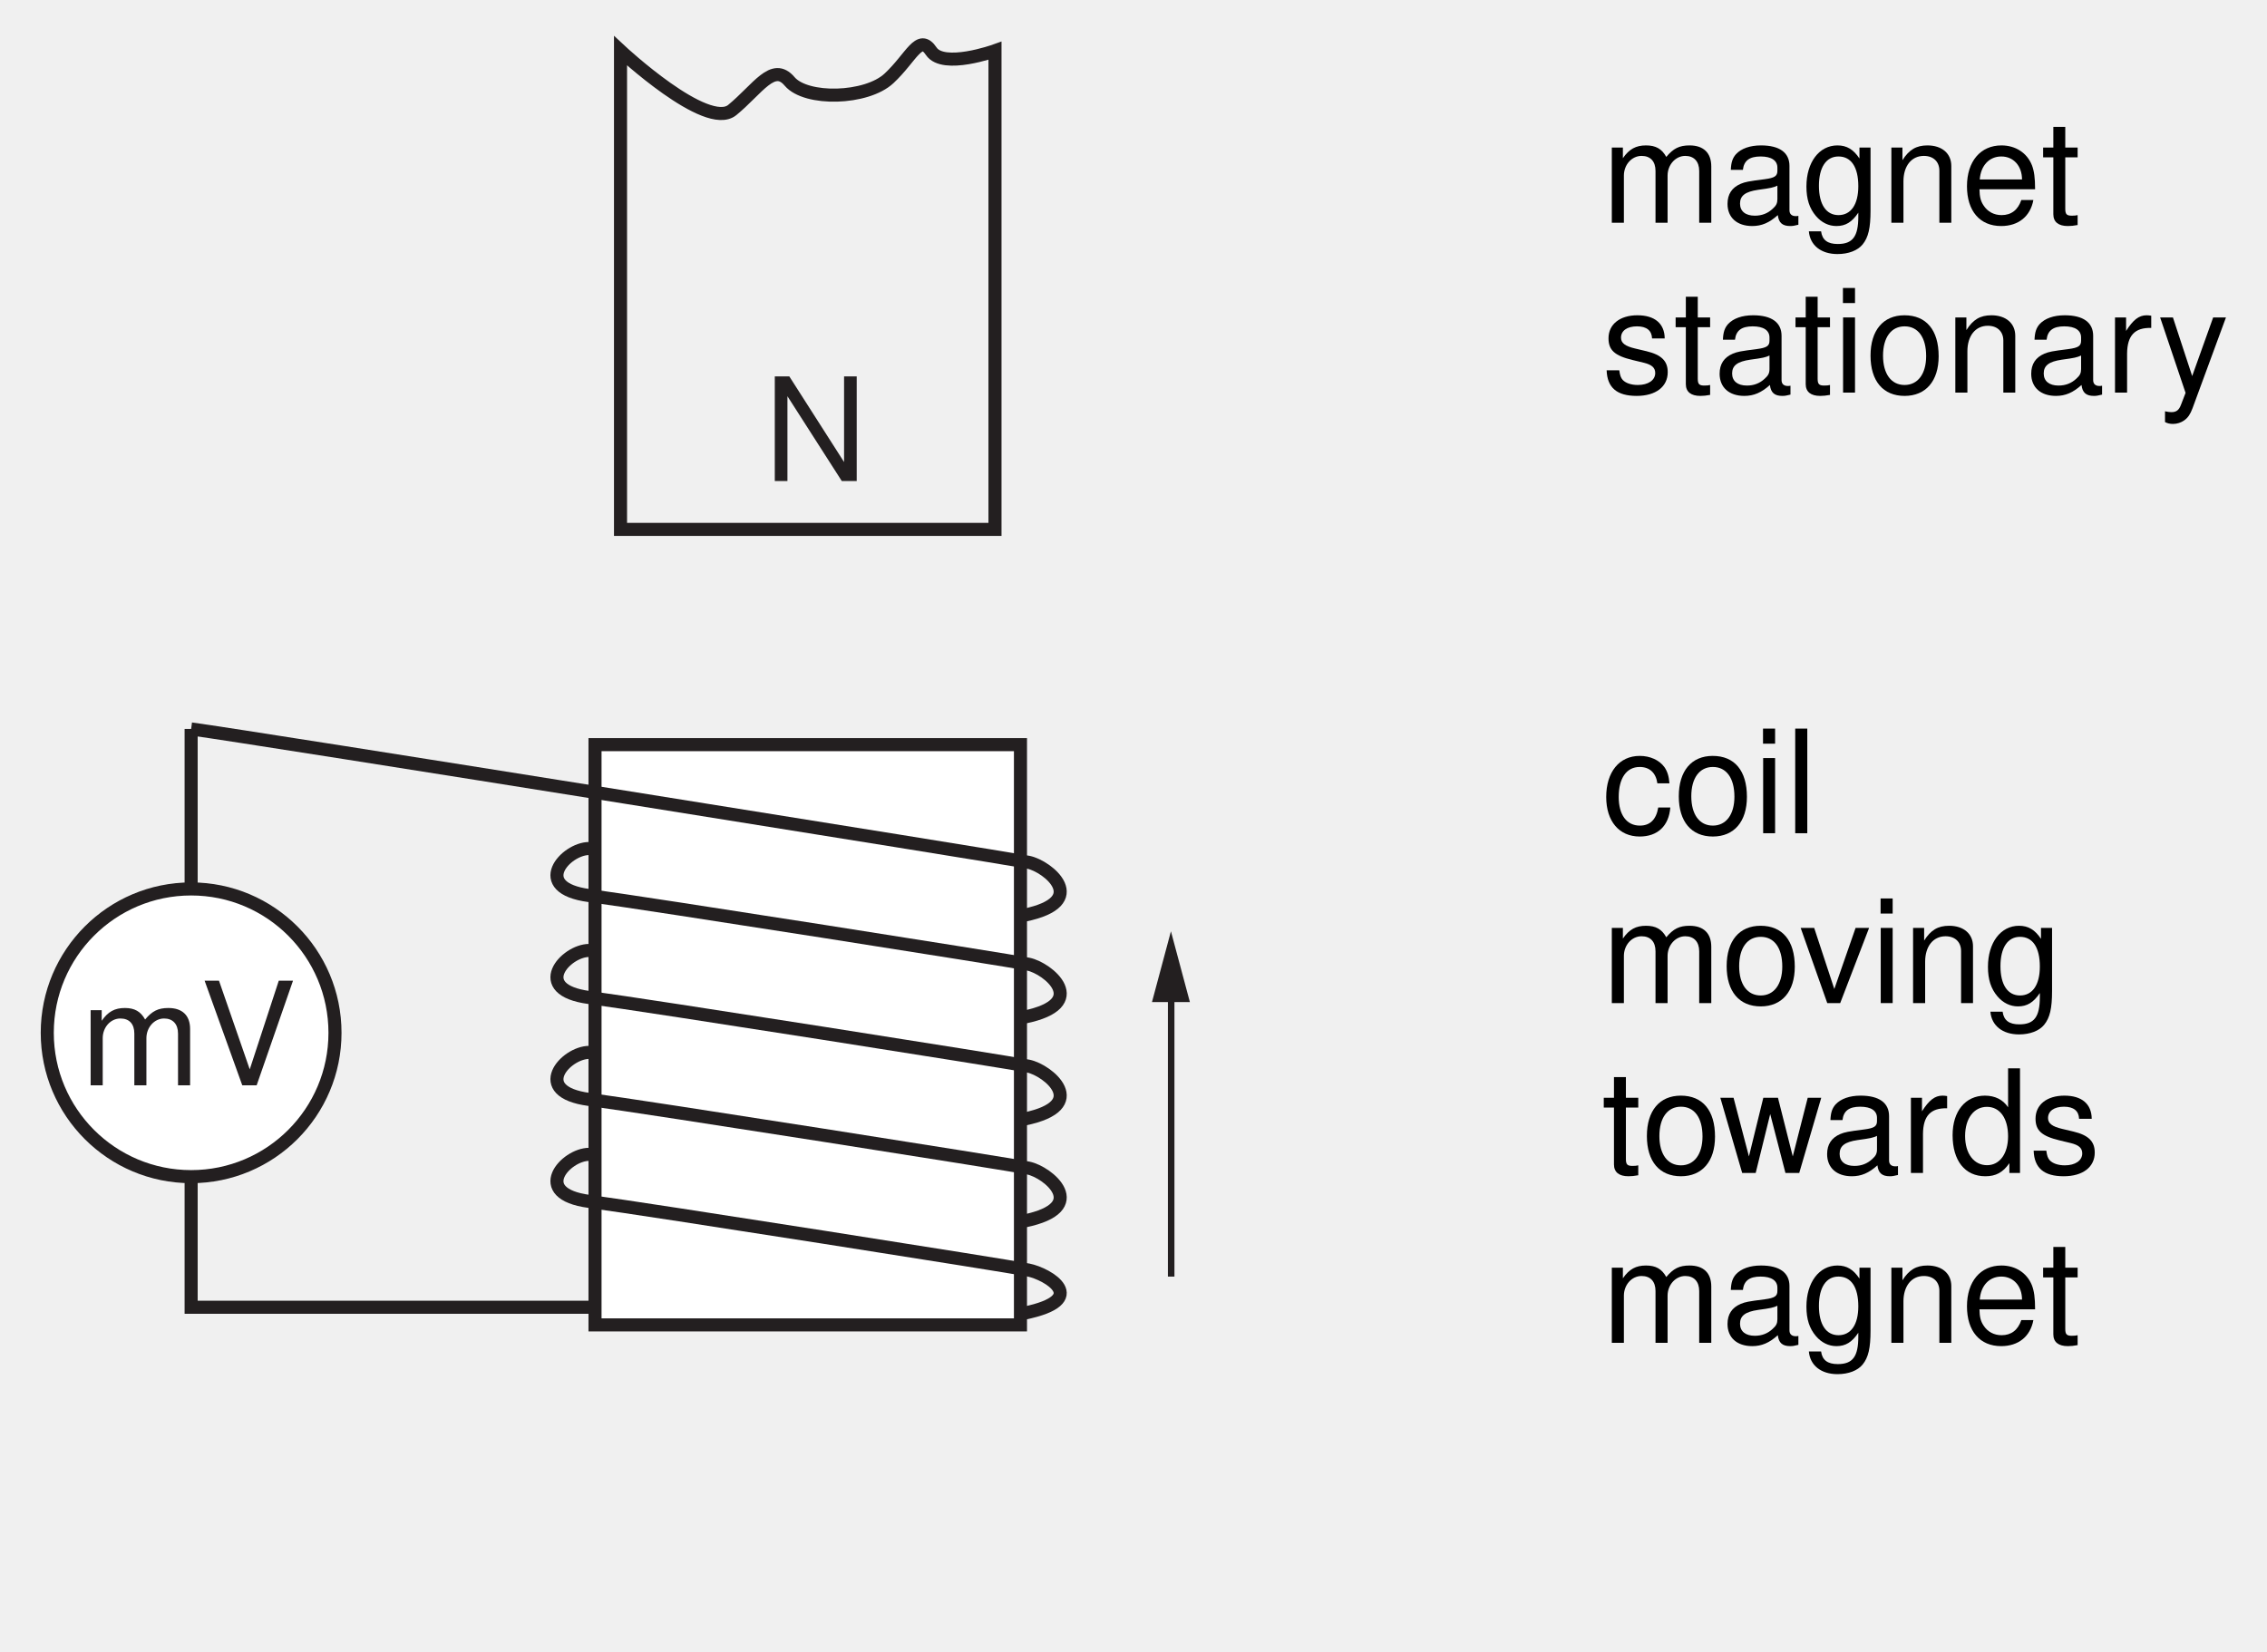
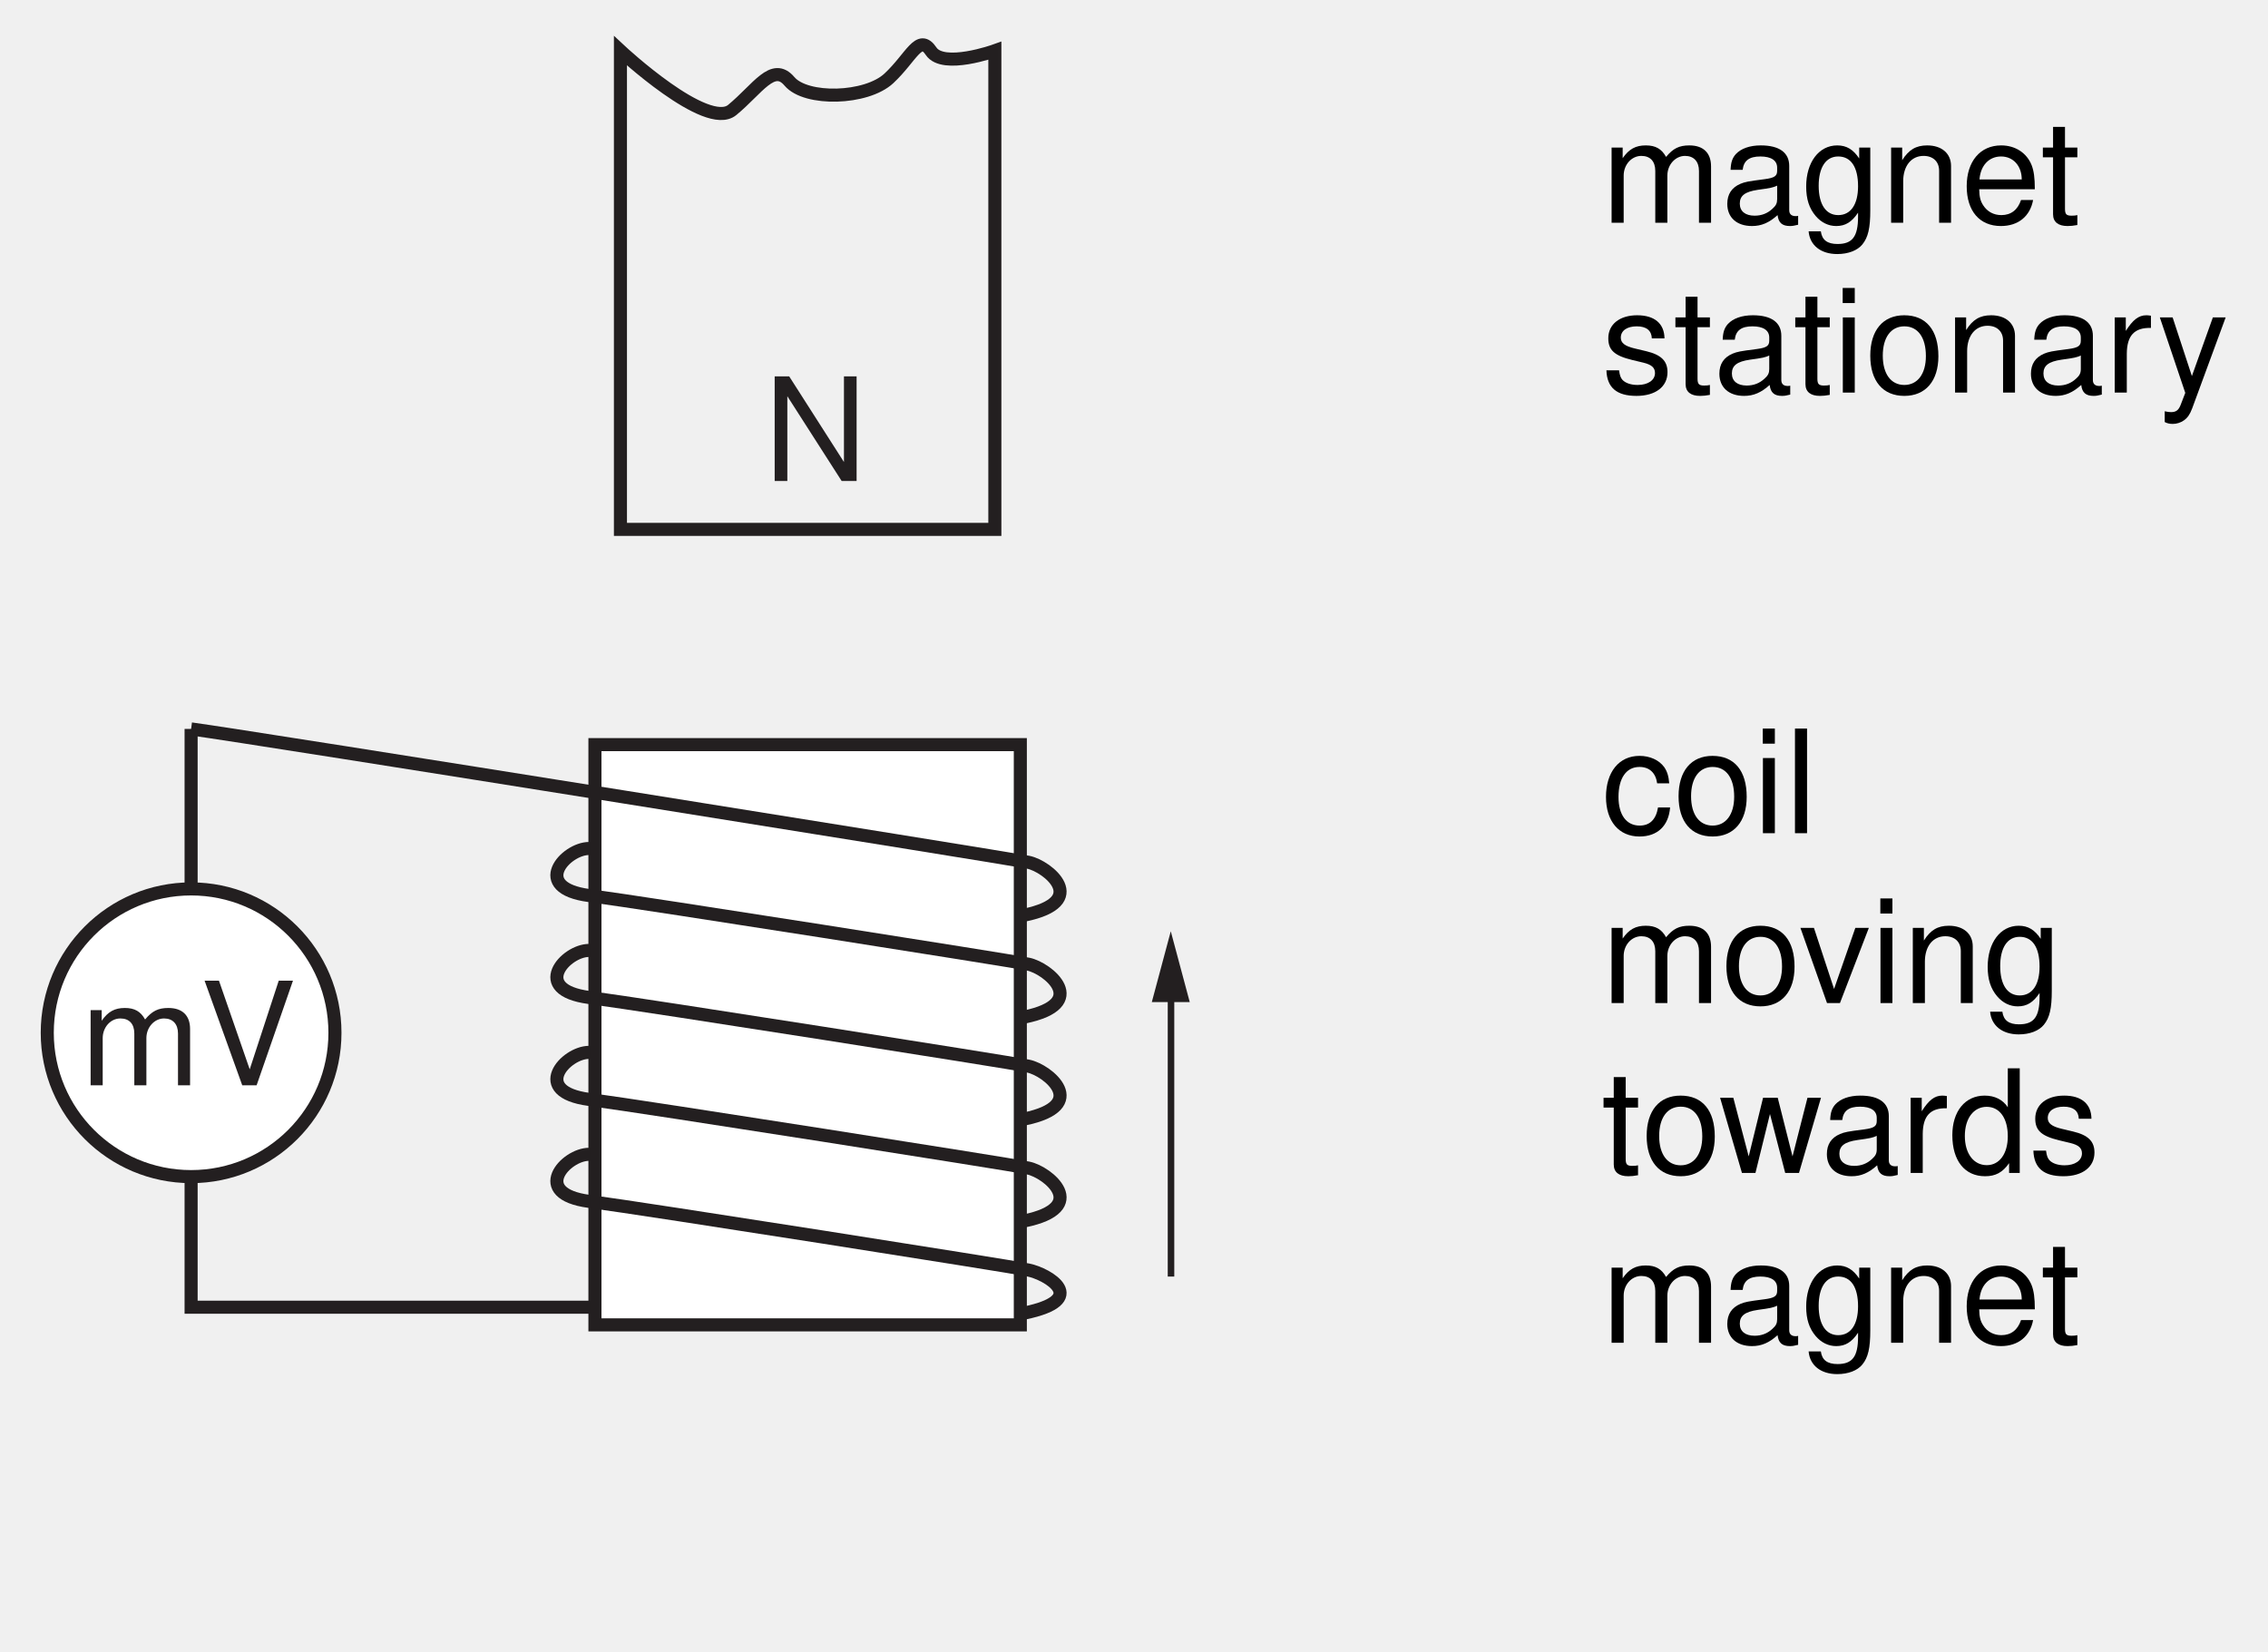
- <svg xmlns="http://www.w3.org/2000/svg" xmlns:xlink="http://www.w3.org/1999/xlink" data-id="0625_2010ON_33_q08a_fig8-3" data-width-mm="61.21" data-height-mm="44.61" data-measure="false" data-source="0625/33 ON 2010 p16" version="1.1" width="173.5" height="126.446" viewBox="0 0 173.5 126.446">
+ <svg xmlns="http://www.w3.org/2000/svg" xmlns:xlink="http://www.w3.org/1999/xlink" data-id="0625_2010ON_33_q08a_fig8-3" data-width-mm="61.24" data-height-mm="44.61" data-measure="false" data-source="0625/33 ON 2010 p16" version="1.1" width="173.6" height="126.446" viewBox="0 0 173.6 126.446">
  <defs>
    <clipPath id="clip_1">
-       <path transform="matrix(1,0,0,-1,-59.499,309.999)" d="M59.5 183.553H233V310H59.5Z" />
+       <path transform="matrix(1,0,0,-1,-59.499,309.999)" d="M59.5 183.553H233.1V310H59.5Z" />
    </clipPath>
    <clipPath id="clip_2">
      <path transform="matrix(1,0,0,-1,-59.499,309.999)" d="M0 0H595.22V842H0Z" />
    </clipPath>
    <clipPath id="clip_3">
      <path transform="matrix(1,0,0,-1,-59.499,309.999)" d="M63.752 668.79H150.208V556.154H63.752Z" />
    </clipPath>
    <clipPath id="clip_4">
      <path transform="matrix(1,0,0,-1,-59.499,309.999)" d="M67.437 484.634H146.523V378.784H67.437Z" />
    </clipPath>
    <path id="font_5_78" d="M.069 .523V0H.153V.328C.153 .404 .208 .465 .276 .465 .338 .465 .373 .427 .373 .360V0H.457V.328C.457 .404 .513 .465 .580 .465 .641 .465 .677 .426 .677 .360V0H.761V.392C.761 .486 .707 .538 .610 .538 .539 .538 .497 .517 .448 .458 .417 .514 .375 .538 .307 .538 .237 .538 .190 .513 .146 .449V.523H.069Z" />
    <path id="font_5_55" d="M.391 0 .644 .728H.545L.343 .111 .129 .728H.029L.291 0H.391Z" />
    <path id="font_5_47" d="M.645 .728H.557V.132L.176 .728H.075V0H.163V.590L.541 0H.645V.728Z" />
    <path id="font_6_78" d="M.069 .523V0H.153V.328C.153 .404 .208 .465 .276 .465 .338 .465 .373 .427 .373 .360V0H.457V.328C.457 .404 .513 .465 .580 .465 .641 .465 .677 .426 .677 .360V0H.761V.392C.761 .486 .707 .538 .610 .538 .539 .538 .497 .517 .448 .458 .417 .514 .375 .538 .307 .538 .237 .538 .190 .513 .146 .449V.523H.069Z" />
    <path id="font_6_66" d="M.534 .048C.526 .046 .521 .046 .516 .046 .487 .046 .472 .061 .472 .087V.395C.472 .488 .403 .538 .274 .538 .197 .538 .136 .516 .100 .477 .076 .450 .066 .420 .064 .368H.148C.155 .432 .194 .461 .271 .461 .347 .461 .388 .433 .388 .383V.361C.388 .325 .369 .312 .301 .303 .183 .288 .165 .284 .133 .271 .072 .245 .041 .199 .041 .131 .041 .036 .107-.023 .213-.023 .279-.023 .332 0 .391 .053 .397 0 .423-.023 .477-.023 .495-.023 .506-.021 .534-.014V.048M.388 .164C.388 .136 .380 .119 .355 .097 .321 .065 .280 .049 .231 .049 .166 .049 .128 .080 .128 .133 .128 .188 .164 .216 .254 .229 .343 .241 .360 .245 .388 .258V.164Z" />
    <path id="font_6_72" d="M.403 .523V.447C.361 .510 .315 .538 .25 .538 .122 .538 .034 .420 .034 .252 .034 .164 .055 .100 .100 .047 .139 .001 .189-.023 .243-.023 .306-.023 .351 .004 .395 .070V.043C.395-.096 .356-.148 .252-.148 .181-.148 .144-.120 .136-.060H.051C.059-.157 .136-.218 .250-.218 .327-.218 .391-.193 .425-.151 .465-.102 .480-.037 .480 .085V.523H.403M.257 .461C.345 .461 .395 .388 .395 .254 .395 .127 .344 .053 .257 .053 .171 .053 .121 .128 .121 .257 .121 .385 .171 .461 .257 .461Z" />
    <path id="font_6_79" d="M.069 .523V0H.153V.288C.153 .395 .209 .465 .295 .465 .361 .465 .403 .425 .403 .362V0H.486V.395C.486 .482 .421 .538 .320 .538 .242 .538 .192 .508 .146 .435V.523H.069Z" />
    <path id="font_6_70" d="M.513 .233C.513 .313 .506 .361 .491 .400 .457 .486 .377 .538 .279 .538 .133 .538 .039 .427 .039 .254 .039 .081 .129-.023 .277-.023 .397-.023 .480 .044 .501 .158H.417C.394 .089 .347 .053 .280 .053 .227 .053 .182 .077 .154 .121 .134 .151 .127 .181 .126 .233H.513M.128 .301C.135 .398 .194 .461 .278 .461 .363 .461 .422 .395 .422 .301H.128Z" />
    <path id="font_6_85" d="M.253 .523H.167V.667H.084V.523H.013V.455H.084V.059C.084 .005 .120-.023 .185-.023 .207-.023 .225-.021 .253-.016V.053C.241 .050 .230 .049 .213 .049 .177 .049 .167 .059 .167 .097V.455H.253V.523Z" />
    <path id="font_6_1" d="" />
    <path id="font_6_84" d="M.437 .377C.436 .480 .368 .538 .247 .538 .125 .538 .046 .475 .046 .378 .046 .296 .088 .257 .212 .227L.291 .208C.348 .194 .371 .173 .371 .136 .371 .086 .322 .053 .25 .053 .204 .053 .166 .066 .145 .088 .132 .103 .126 .118 .121 .155H.033C.037 .034 .105-.023 .242-.023 .375-.023 .458 .041 .458 .142 .458 .220 .414 .263 .310 .288L.230 .307C.162 .323 .133 .345 .133 .382 .133 .431 .176 .461 .244 .461 .311 .461 .347 .432 .349 .377H.437Z" />
    <path id="font_6_74" d="M.149 .523H.066V0H.149V.523M.149 .728H.065V.623H.149V.728Z" />
    <path id="font_6_80" d="M.271 .538C.123 .538 .035 .433 .035 .257 .035 .080 .123-.023 .272-.023 .420-.023 .509 .081 .509 .253 .509 .435 .423 .538 .271 .538M.272 .461C.366 .461 .422 .384 .422 .254 .422 .130 .364 .053 .272 .053 .179 .053 .122 .130 .122 .257 .122 .384 .179 .461 .272 .461Z" />
    <path id="font_6_83" d="M.068 .523V0H.152V.271C.153 .397 .205 .453 .320 .450V.535C.306 .537 .298 .538 .288 .538 .234 .538 .194 .506 .145 .429V.523H.068Z" />
    <path id="font_6_90" d="M.388 .523 .242 .115 .108 .523H.019L.196-.002 .164-.085C.150-.122 .132-.136 .097-.136 .083-.136 .071-.134 .053-.130V-.205C.070-.214 .087-.218 .109-.218 .136-.218 .165-.209 .187-.193 .213-.174 .228-.152 .244-.110L.477 .523H.388Z" />
    <path id="font_6_68" d="M.470 .347C.466 .398 .455 .431 .435 .460 .399 .509 .336 .538 .263 .538 .121 .538 .030 .426 .030 .252 .030 .083 .120-.023 .263-.023 .388-.023 .466 .051 .476 .179H.392C.378 .095 .335 .053 .264 .053 .172 .053 .117 .128 .117 .252 .117 .383 .171 .461 .263 .461 .332 .461 .376 .420 .386 .347H.470Z" />
    <path id="font_6_77" d="M.151 .728H.067V0H.151V.728Z" />
    <path id="font_6_87" d="M.284 0 .485 .523H.391L.243 .098 .103 .523H.009L.194 0H.284Z" />
    <path id="font_6_88" d="M.554 0 .707 .523H.613L.509 .115 .406 .523H.304L.204 .115 .097 .523H.005L.157 0H.251L.352 .410 .458 0H.554Z" />
    <path id="font_6_69" d="M.494 .728H.411V.457C.376 .510 .320 .538 .250 .538 .114 .538 .025 .429 .025 .263 .025 .085 .111-.023 .253-.023 .325-.023 .375 .003 .420 .068V0H.494V.728M.264 .460C.354 .460 .411 .381 .411 .255 .411 .134 .353 .054 .265 .054 .173 .054 .112 .135 .112 .257 .112 .379 .173 .460 .264 .460Z" />
  </defs>
  <g clip-path="url(#clip_1)">
    <g clip-path="url(#clip_2)">
      <g clip-path="url(#clip_3)" />
      <g clip-path="url(#clip_4)" />
      <path transform="matrix(1,0,0,-1,76.149,3.885)" stroke-width="1" stroke-linecap="butt" stroke-miterlimit="4" stroke-linejoin="miter" fill="none" stroke="#231f20" d="M0 0V-36.635H-28.659V0C-28.659 0-22.066-6.148-20.104-4.533-18.144-2.919-16.99-.843-15.721-2.342-14.453-3.842-9.838-3.727-8.108-2.111-6.379-.496-5.802 1.35-4.879-.035-3.956-1.42 0 0 0 0Z" />
      <path transform="matrix(1,0,0,-1,-59.499,309.999)" d="M105.039 208.589H137.6V253.003H105.039Z" fill="#ffffff" />
      <path transform="matrix(1,0,0,-1,78.099,101.410)" stroke-width="1" stroke-linecap="butt" stroke-miterlimit="4" stroke-linejoin="miter" fill="none" stroke="#231f20" d="M0 0H-32.561V44.414H0Z" />
      <path transform="matrix(1,0,0,-1,45.088,88.355)" stroke-width="1" stroke-linecap="butt" stroke-miterlimit="4" stroke-linejoin="miter" fill="none" stroke="#231f20" d="M0 0C-1.8 0-4.502-3.001 0-3.602 4.501-4.201 32.11-8.553 33.611-8.853 35.111-9.152 38.413-11.103 33.311-12.154" />
      <path transform="matrix(1,0,0,-1,45.088,80.552)" stroke-width="1" stroke-linecap="butt" stroke-miterlimit="4" stroke-linejoin="miter" fill="none" stroke="#231f20" d="M0 0C-1.8 0-4.502-3.002 0-3.601 4.501-4.202 32.11-8.554 33.611-8.853 35.111-9.153 38.413-11.854 33.311-12.904" />
      <path transform="matrix(1,0,0,-1,45.088,72.749)" stroke-width="1" stroke-linecap="butt" stroke-miterlimit="4" stroke-linejoin="miter" fill="none" stroke="#231f20" d="M0 0C-1.8 0-4.502-3.002 0-3.602 4.501-4.201 32.11-8.555 33.611-8.854 35.111-9.154 38.413-11.854 33.311-12.904" />
      <path transform="matrix(1,0,0,-1,45.088,64.947)" stroke-width="1" stroke-linecap="butt" stroke-miterlimit="4" stroke-linejoin="miter" fill="none" stroke="#231f20" d="M0 0C-1.8 0-4.502-3.001 0-3.601 4.501-4.201 32.11-8.553 33.611-8.852 35.111-9.153 38.413-11.854 33.311-12.903" />
      <path transform="matrix(1,0,0,-1,14.628,55.794)" stroke-width="1" stroke-linecap="butt" stroke-miterlimit="4" stroke-linejoin="miter" fill="none" stroke="#231f20" d="M0 0C4.501-.6 62.57-9.904 64.071-10.204 65.571-10.504 68.873-13.205 63.771-14.255" />
      <path transform="matrix(1,0,0,-1,45.388,100.059)" stroke-width="1" stroke-linecap="butt" stroke-miterlimit="4" stroke-linejoin="miter" fill="none" stroke="#231f20" d="M0 0H-30.76V44.265" />
      <path transform="matrix(1,0,0,-1,25.638,79.053)" d="M0 0C0-6.08-4.93-11.009-11.01-11.009-17.091-11.009-22.021-6.08-22.021 0-22.021 6.081-17.091 11.012-11.01 11.012-4.93 11.012 0 6.081 0 0" fill="#ffffff" />
      <path transform="matrix(1,0,0,-1,25.638,79.053)" stroke-width="1" stroke-linecap="butt" stroke-miterlimit="4" stroke-linejoin="miter" fill="none" stroke="#231f20" d="M0 0C0-6.08-4.93-11.009-11.01-11.009-17.091-11.009-22.021-6.08-22.021 0-22.021 6.081-17.091 11.012-11.01 11.012-4.93 11.012 0 6.081 0 0Z" />
      <use data-text="m" xlink:href="#font_5_78" transform="matrix(11,0,0,-11,6.178,83.072)" fill="#231f20" />
      <use data-text="V" xlink:href="#font_5_55" transform="matrix(11,0,0,-11,15.341,83.072)" fill="#231f20" />
      <use data-text="N" xlink:href="#font_5_47" transform="matrix(11,0,0,-11,58.472,36.817)" fill="#231f20" />
      <path transform="matrix(1,0,0,-1,89.633,97.713)" stroke-width=".5" stroke-linecap="butt" stroke-miterlimit="4" stroke-linejoin="miter" fill="none" stroke="#231f20" d="M0 0V22" />
      <path transform="matrix(1,0,0,-1,91.067,76.703)" d="M0 0-1.452 5.42-2.904 0H0" fill="#231f20" />
      <use data-text="m" xlink:href="#font_6_78" transform="matrix(11,0,0,-11,122.598,17.048)" />
      <use data-text="a" xlink:href="#font_6_66" transform="matrix(11,0,0,-11,131.761,17.048)" />
      <use data-text="g" xlink:href="#font_6_72" transform="matrix(11,0,0,-11,137.877,17.048)" />
      <use data-text="n" xlink:href="#font_6_79" transform="matrix(11,0,0,-11,143.993,17.048)" />
      <use data-text="e" xlink:href="#font_6_70" transform="matrix(11,0,0,-11,150.109,17.048)" />
      <use data-text="t" xlink:href="#font_6_85" transform="matrix(11,0,0,-11,156.224,17.048)" />
      <use data-text="s" xlink:href="#font_6_84" transform="matrix(11,0,0,-11,122.598,30.050)" />
      <use data-text="t" xlink:href="#font_6_85" transform="matrix(11,0,0,-11,128.098,30.050)" />
      <use data-text="a" xlink:href="#font_6_66" transform="matrix(11,0,0,-11,131.156,30.050)" />
      <use data-text="t" xlink:href="#font_6_85" transform="matrix(11,0,0,-11,137.272,30.050)" />
      <use data-text="i" xlink:href="#font_6_74" transform="matrix(11,0,0,-11,140.33,30.050)" />
      <use data-text="o" xlink:href="#font_6_80" transform="matrix(11,0,0,-11,142.772,30.050)" />
      <use data-text="n" xlink:href="#font_6_79" transform="matrix(11,0,0,-11,148.888,30.050)" />
      <use data-text="a" xlink:href="#font_6_66" transform="matrix(11,0,0,-11,155.004,30.050)" />
      <use data-text="r" xlink:href="#font_6_83" transform="matrix(11,0,0,-11,161.12,30.050)" />
      <use data-text="y" xlink:href="#font_6_90" transform="matrix(11,0,0,-11,165.112,30.050)" />
      <use data-text="c" xlink:href="#font_6_68" transform="matrix(11,0,0,-11,122.598,63.776)" />
      <use data-text="o" xlink:href="#font_6_80" transform="matrix(11,0,0,-11,128.098,63.776)" />
      <use data-text="i" xlink:href="#font_6_74" transform="matrix(11,0,0,-11,134.214,63.776)" />
      <use data-text="l" xlink:href="#font_6_77" transform="matrix(11,0,0,-11,136.656,63.776)" />
      <use data-text="m" xlink:href="#font_6_78" transform="matrix(11,0,0,-11,122.598,76.778)" />
      <use data-text="o" xlink:href="#font_6_80" transform="matrix(11,0,0,-11,131.761,76.778)" />
      <use data-text="v" xlink:href="#font_6_87" transform="matrix(11,0,0,-11,137.712,76.778)" />
      <use data-text="i" xlink:href="#font_6_74" transform="matrix(11,0,0,-11,143.212,76.778)" />
      <use data-text="n" xlink:href="#font_6_79" transform="matrix(11,0,0,-11,145.654,76.778)" />
      <use data-text="g" xlink:href="#font_6_72" transform="matrix(11,0,0,-11,151.77,76.778)" />
      <use data-text="t" xlink:href="#font_6_85" transform="matrix(11,0,0,-11,122.598,89.780)" />
      <use data-text="o" xlink:href="#font_6_80" transform="matrix(11,0,0,-11,125.656,89.780)" />
      <use data-text="w" xlink:href="#font_6_88" transform="matrix(11,0,0,-11,131.607,89.780)" />
      <use data-text="a" xlink:href="#font_6_66" transform="matrix(11,0,0,-11,139.384,89.780)" />
      <use data-text="r" xlink:href="#font_6_83" transform="matrix(11,0,0,-11,145.500,89.780)" />
      <use data-text="d" xlink:href="#font_6_69" transform="matrix(11,0,0,-11,149.163,89.780)" />
      <use data-text="s" xlink:href="#font_6_84" transform="matrix(11,0,0,-11,155.279,89.780)" />
      <use data-text="m" xlink:href="#font_6_78" transform="matrix(11,0,0,-11,122.598,102.782)" />
      <use data-text="a" xlink:href="#font_6_66" transform="matrix(11,0,0,-11,131.761,102.782)" />
      <use data-text="g" xlink:href="#font_6_72" transform="matrix(11,0,0,-11,137.877,102.782)" />
      <use data-text="n" xlink:href="#font_6_79" transform="matrix(11,0,0,-11,143.993,102.782)" />
      <use data-text="e" xlink:href="#font_6_70" transform="matrix(11,0,0,-11,150.109,102.782)" />
      <use data-text="t" xlink:href="#font_6_85" transform="matrix(11,0,0,-11,156.224,102.782)" />
    </g>
  </g>
</svg>
